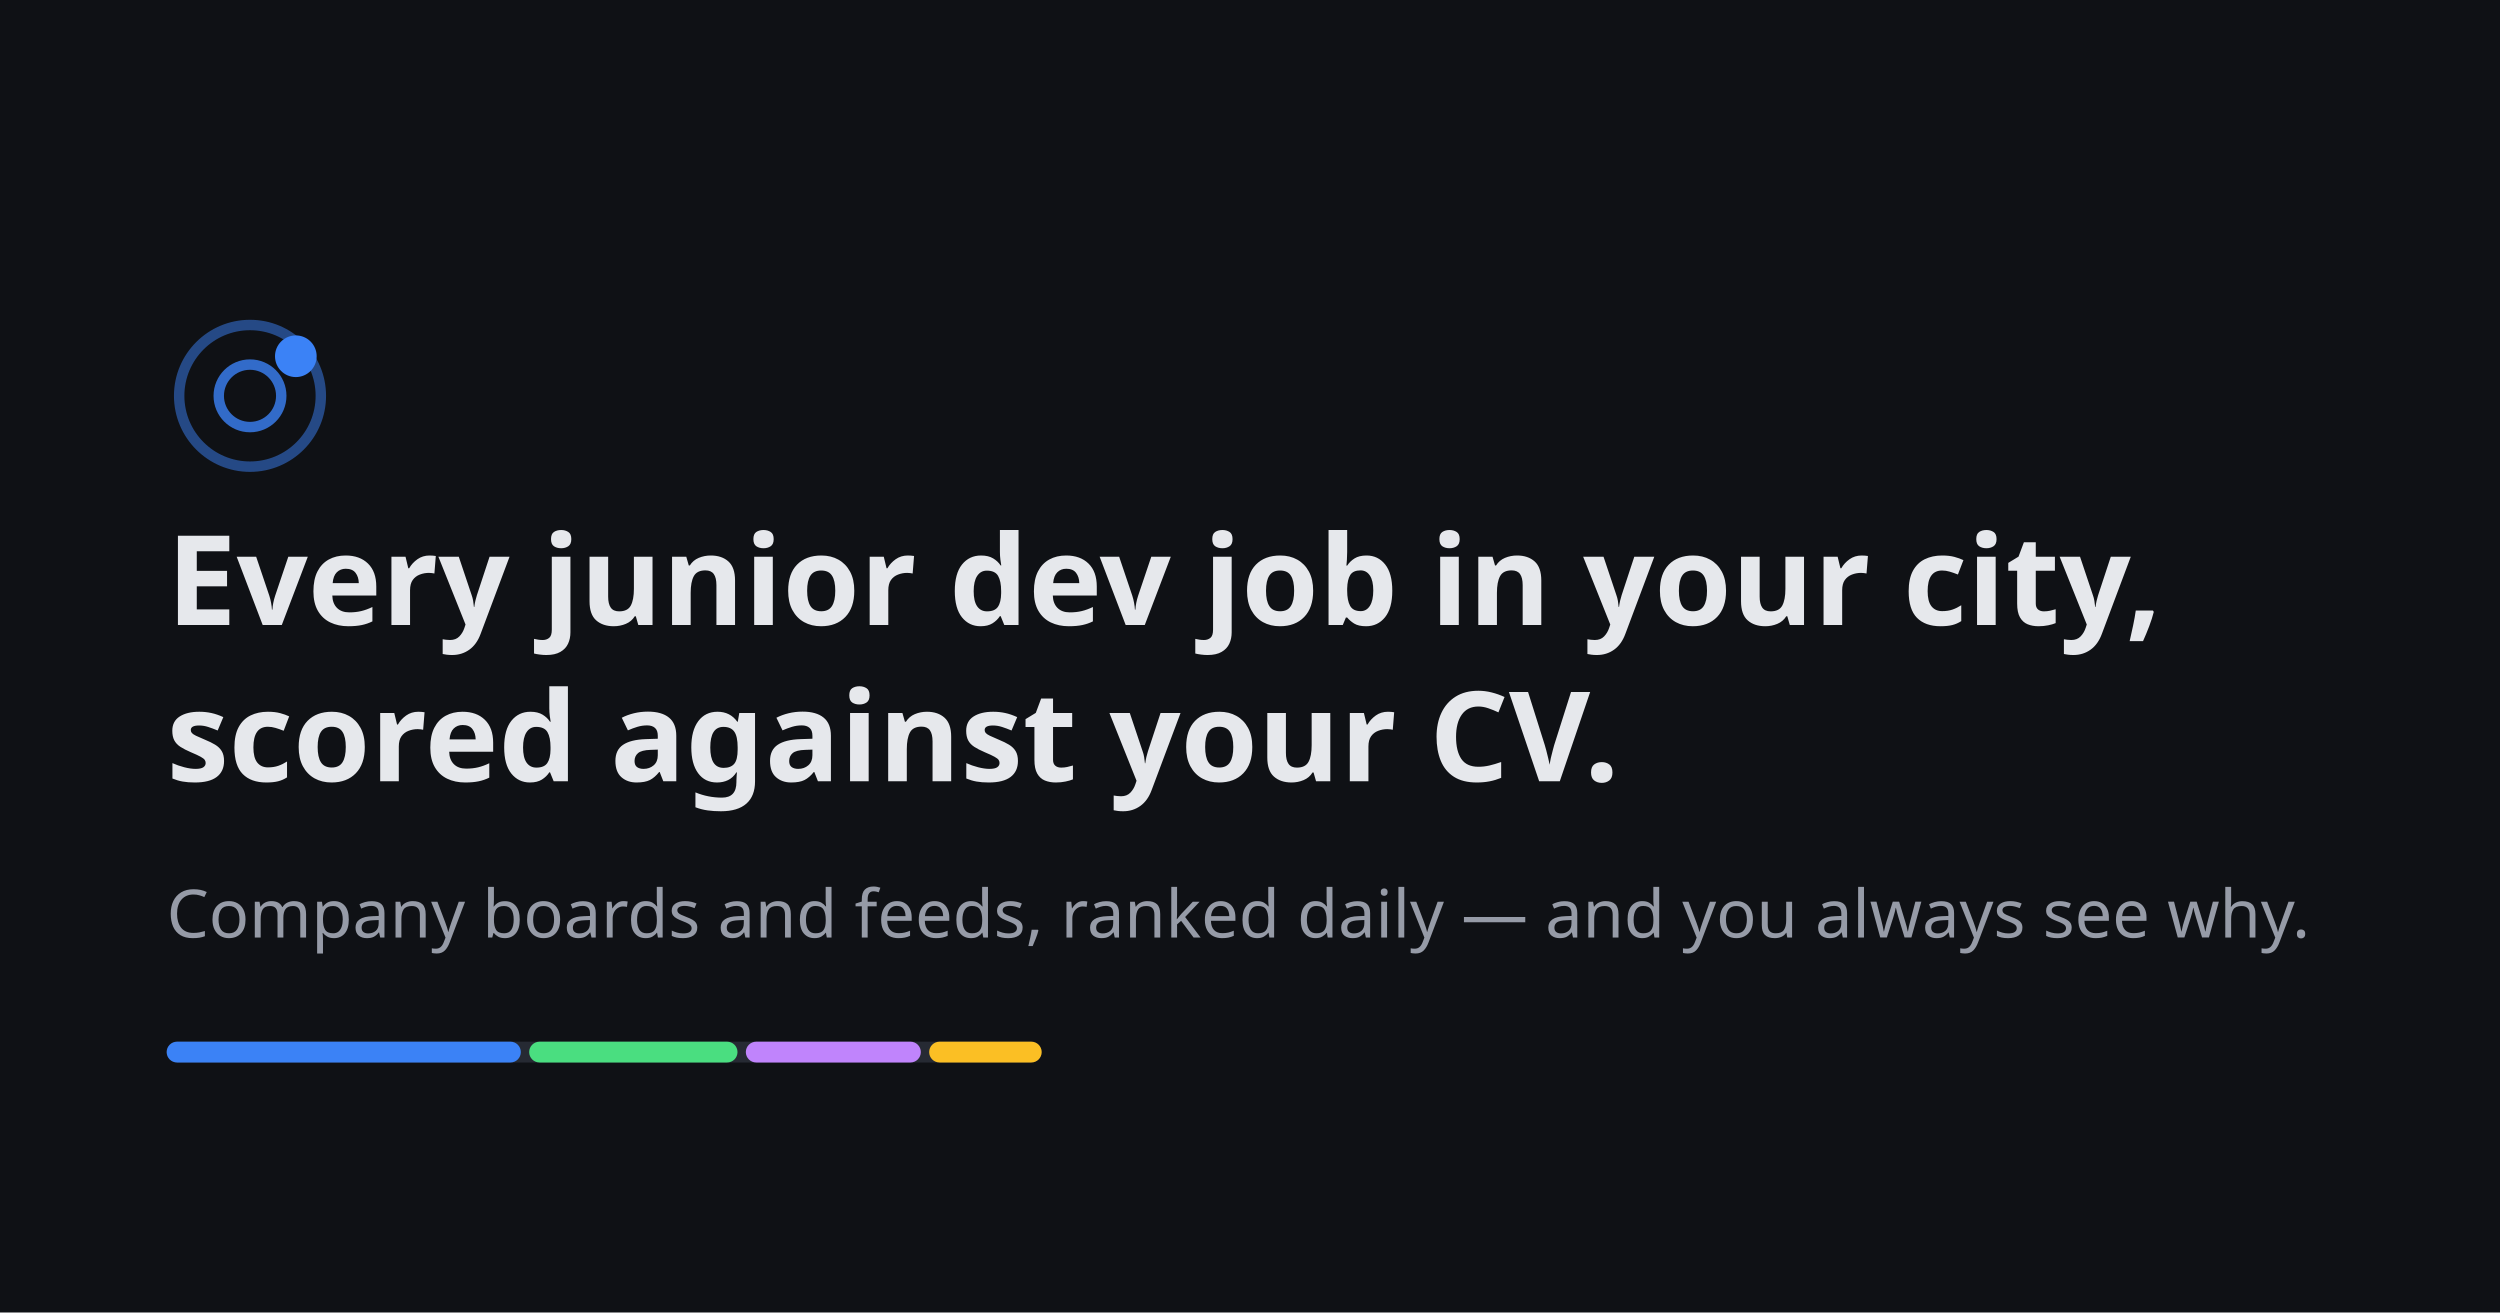
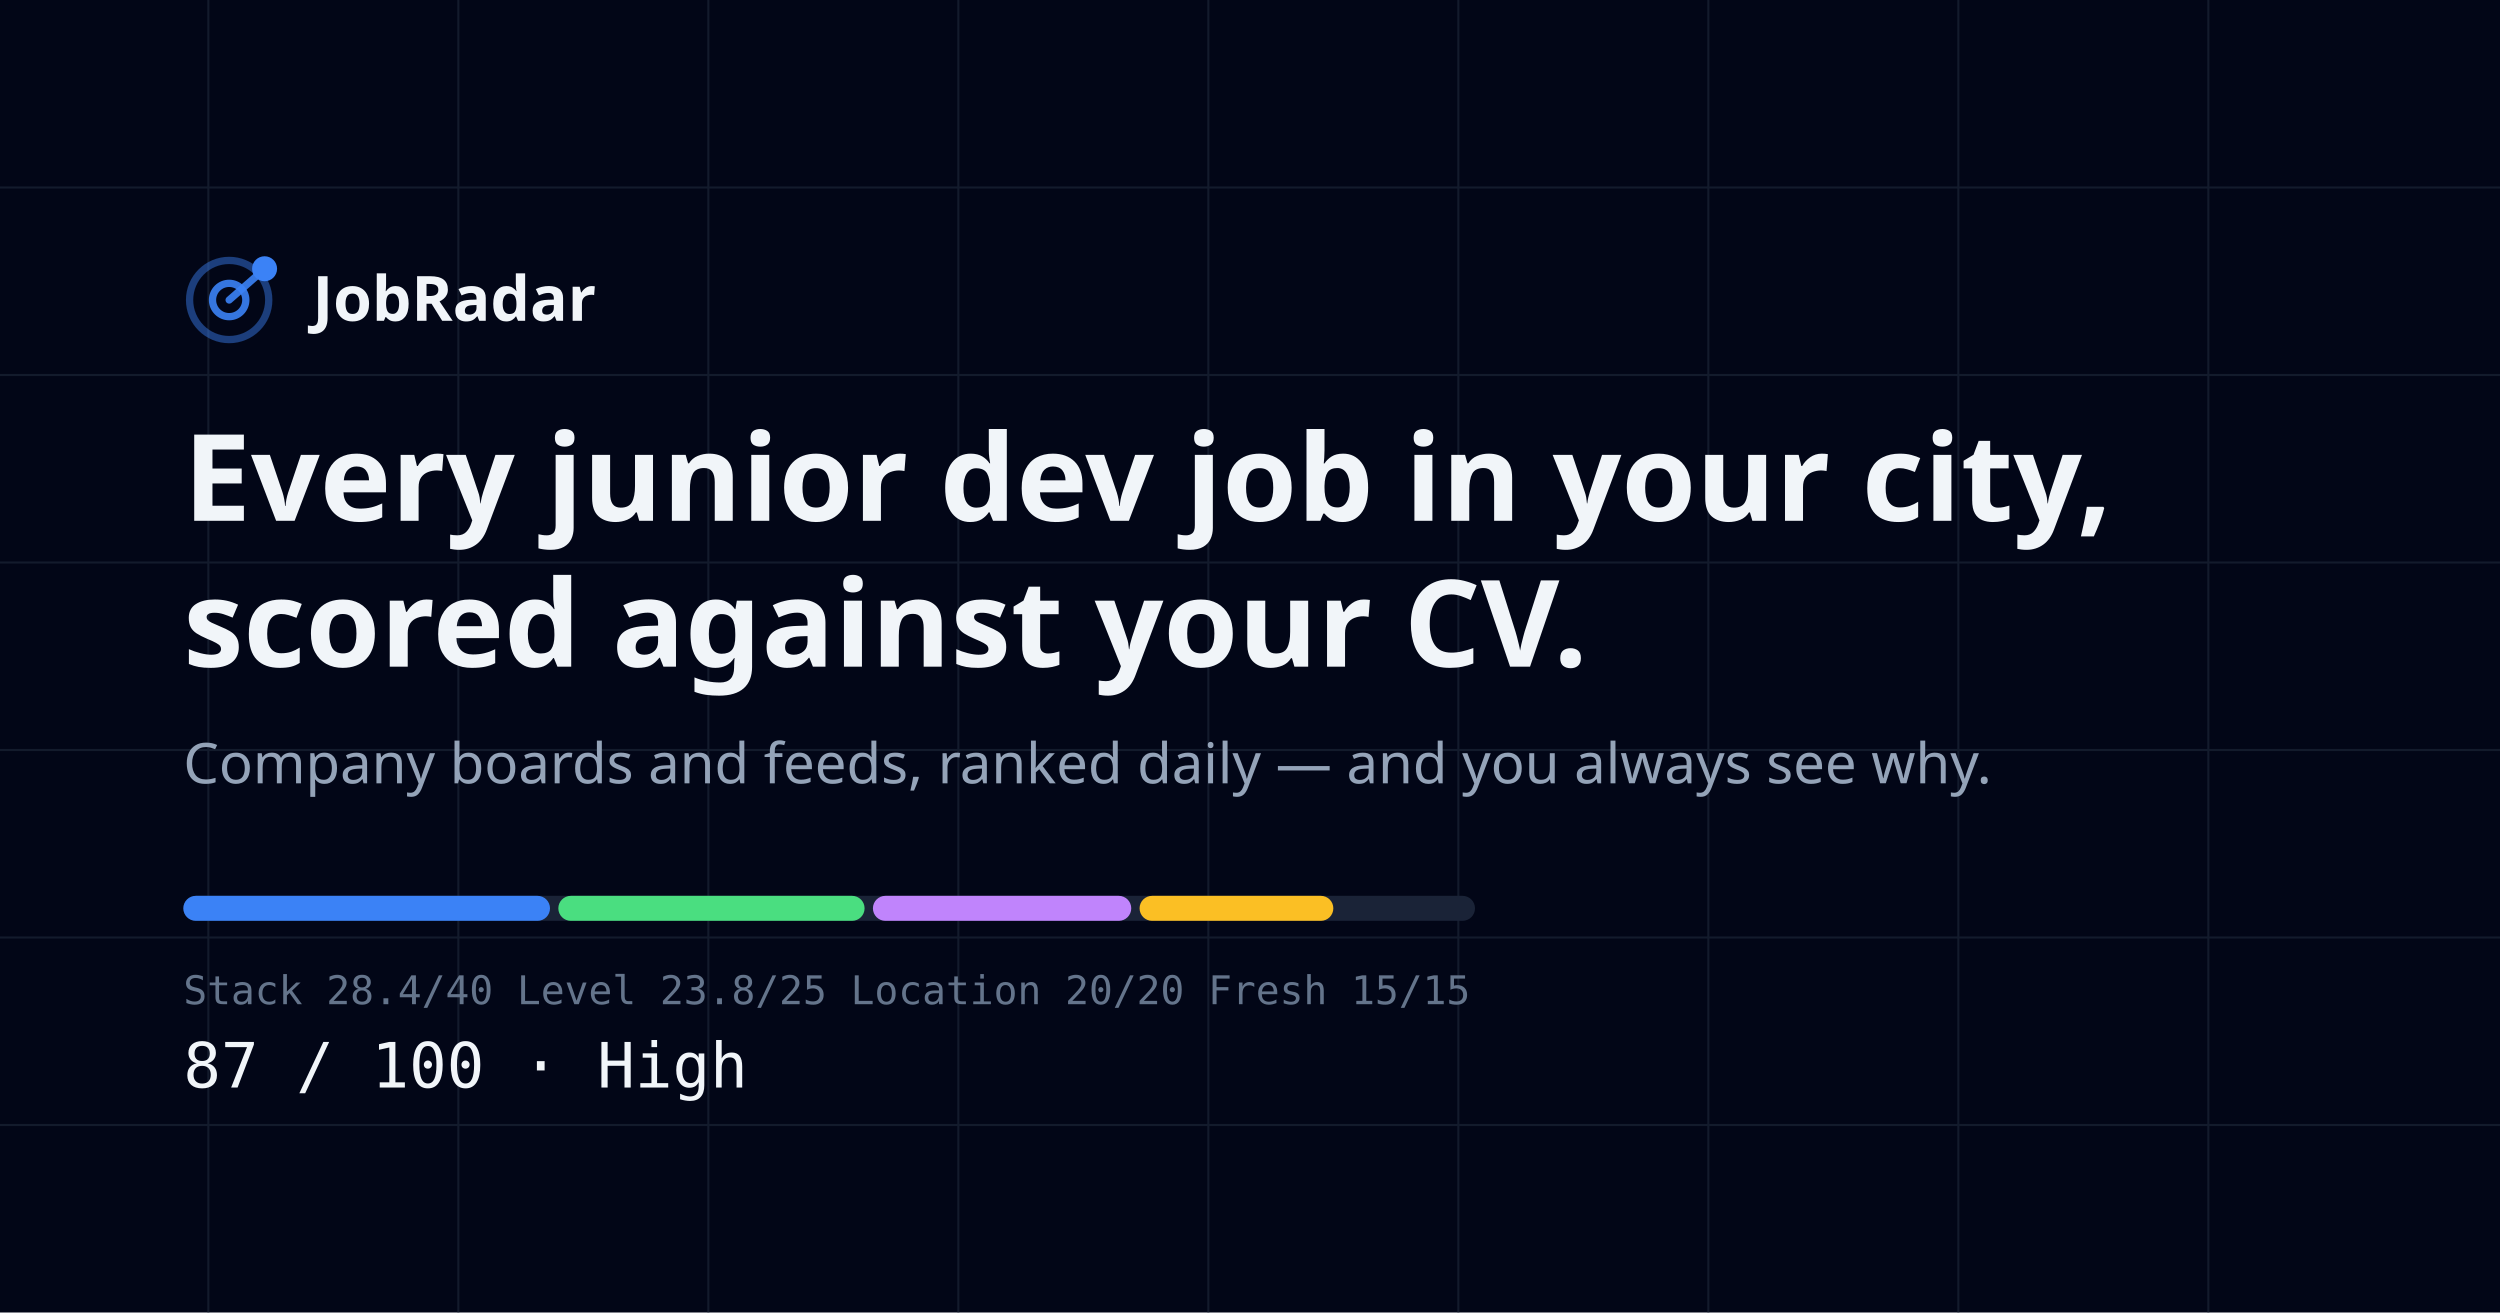
<svg xmlns="http://www.w3.org/2000/svg" viewBox="0 0 1200 630" width="1200" height="630">
-   <rect width="1200" height="630" fill="#0f1115" />
-   <g transform="translate(80,150)">
-     <circle cx="40" cy="40" r="34" fill="none" stroke="#3b82f6" stroke-width="5" opacity=".5" />
-     <circle cx="40" cy="40" r="15" fill="none" stroke="#3b82f6" stroke-width="5" opacity=".8" />
-     <circle cx="62" cy="21" r="10" fill="#3b82f6" />
-     <text x="0" y="150" fill="#e6e8ec" font-family="system-ui,sans-serif" font-size="60" font-weight="600">
-       Every junior dev job in your city,
-     </text>
-     <text x="0" y="225" fill="#e6e8ec" font-family="system-ui,sans-serif" font-size="60" font-weight="600">
-       scored against your CV.
-     </text>
-     <text x="0" y="300" fill="#969ba7" font-family="system-ui,sans-serif" font-size="32">
-       Company boards and feeds, ranked daily — and you always see why.
-     </text>
-     <g transform="translate(0,350)">
-       <rect width="420" height="10" rx="5" fill="#262a33" />
-       <rect width="170" height="10" rx="5" fill="#3b82f6" />
-       <rect x="174" width="100" height="10" rx="5" fill="#4ade80" />
-       <rect x="278" width="84" height="10" rx="5" fill="#c084fc" />
-       <rect x="366" width="54" height="10" rx="5" fill="#fbbf24" />
+   <rect width="1200" height="630" fill="#020617" />
+   <g stroke="#1e293b" stroke-width="1" opacity=".6">
+     <path d="M0 90h1200M0 180h1200M0 270h1200M0 360h1200M0 450h1200M0 540h1200" />
+     <path d="M100 0v630M220 0v630M340 0v630M460 0v630M580 0v630M700 0v630M820 0v630M940 0v630M1060 0v630" />
+   </g>
+   <g transform="translate(88,120)">
+     <g fill="none" stroke="#3b82f6" stroke-width="3.5" stroke-linecap="round">
+       <circle cx="22" cy="24" r="19" opacity=".45" />
+       <circle cx="22" cy="24" r="8" opacity=".9" />
+       <path d="M22 24 38 10" opacity=".9" />
+     </g>
+     <circle cx="39" cy="9" r="6" fill="#3b82f6" />
+     <text x="62" y="34" fill="#f1f5f9" font-family="'Fira Sans',system-ui,sans-serif" font-size="30" font-weight="600">JobRadar</text>
+     <text y="130" fill="#f1f5f9" font-family="'Fira Sans',system-ui,sans-serif" font-size="58" font-weight="600">Every junior dev job in your city,</text>
+     <text y="200" fill="#f1f5f9" font-family="'Fira Sans',system-ui,sans-serif" font-size="58" font-weight="600">scored against your CV.</text>
+     <text y="256" fill="#94a3b8" font-family="'Fira Sans',system-ui,sans-serif" font-size="27">Company boards and feeds, ranked daily — and you always see why.</text>
+     <g transform="translate(0,310)">
+       <rect width="620" height="12" rx="6" fill="#1a2337" />
+       <rect width="176" height="12" rx="6" fill="#3b82f6" />
+       <rect x="180" width="147" height="12" rx="6" fill="#4ade80" />
+       <rect x="331" width="124" height="12" rx="6" fill="#c084fc" />
+       <rect x="459" width="93" height="12" rx="6" fill="#fbbf24" />
+       <text y="52" fill="#64748b" font-family="'Fira Code',monospace" font-size="19">Stack 28.4/40   Level 23.8/25   Location 20/20   Fresh 15/15</text>
+       <text y="92" fill="#f1f5f9" font-family="'Fira Code',monospace" font-size="30" font-weight="500">87 / 100 · High</text>
    </g>
  </g>
</svg>
